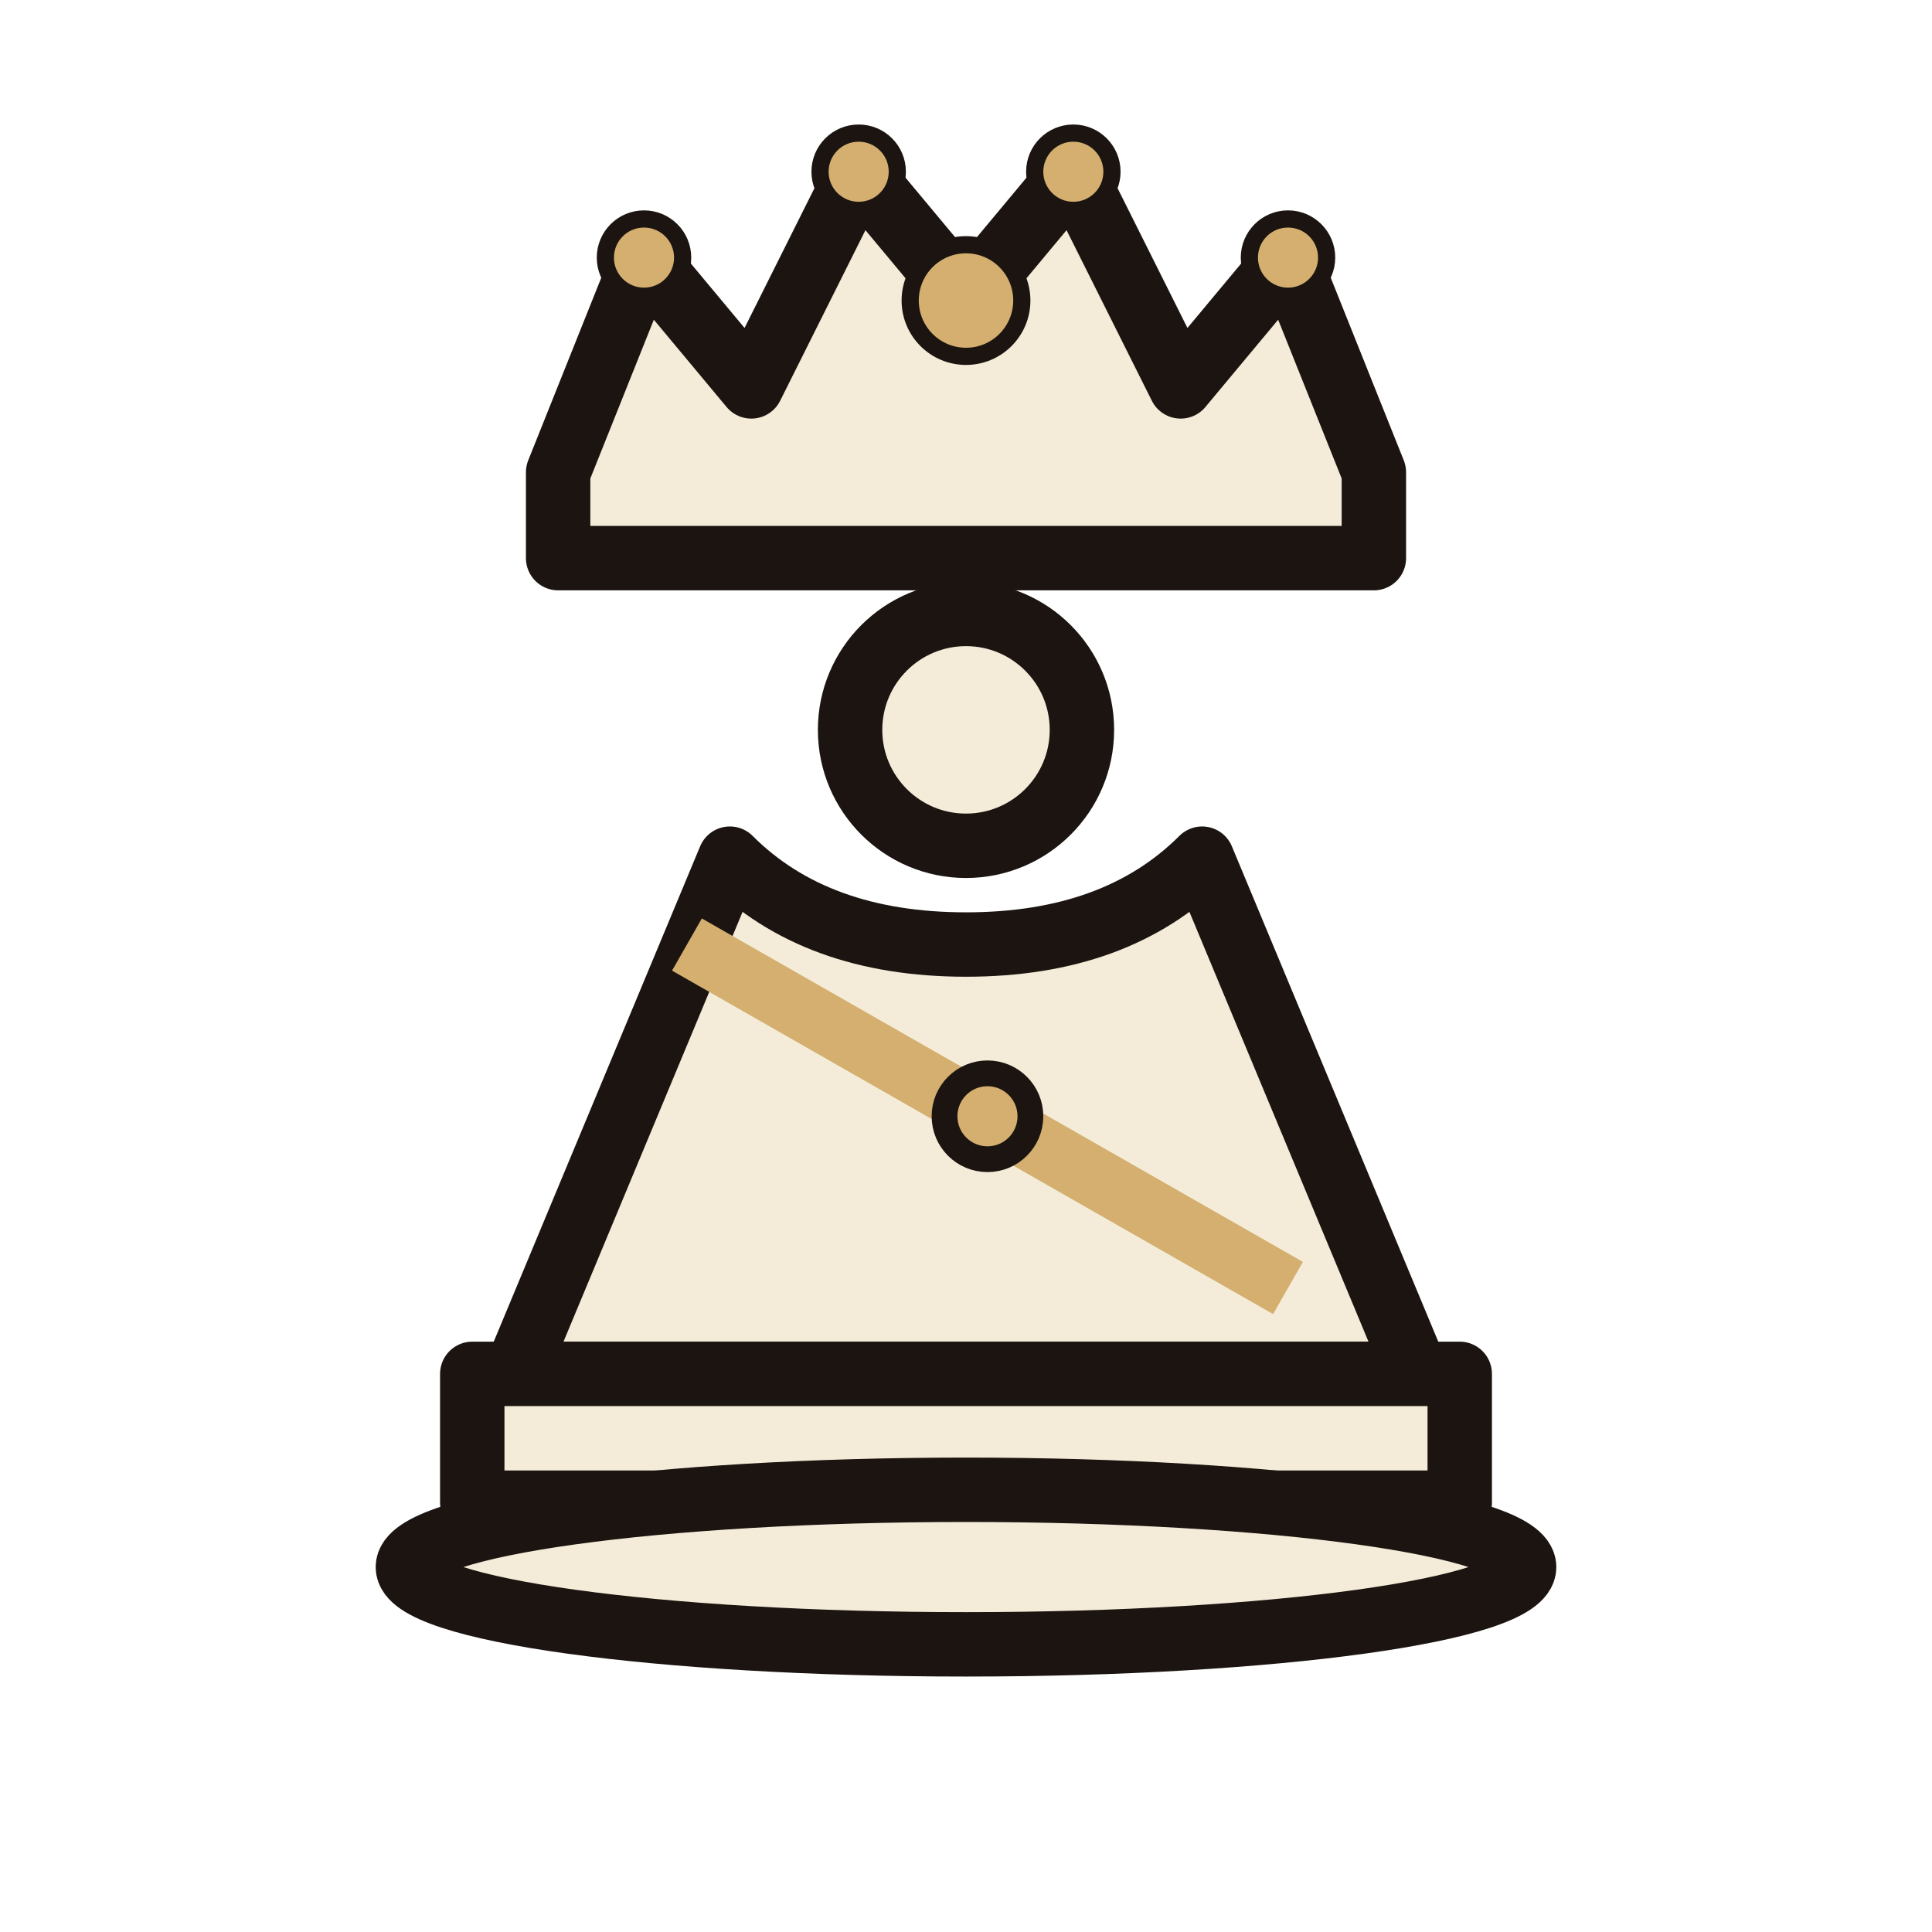
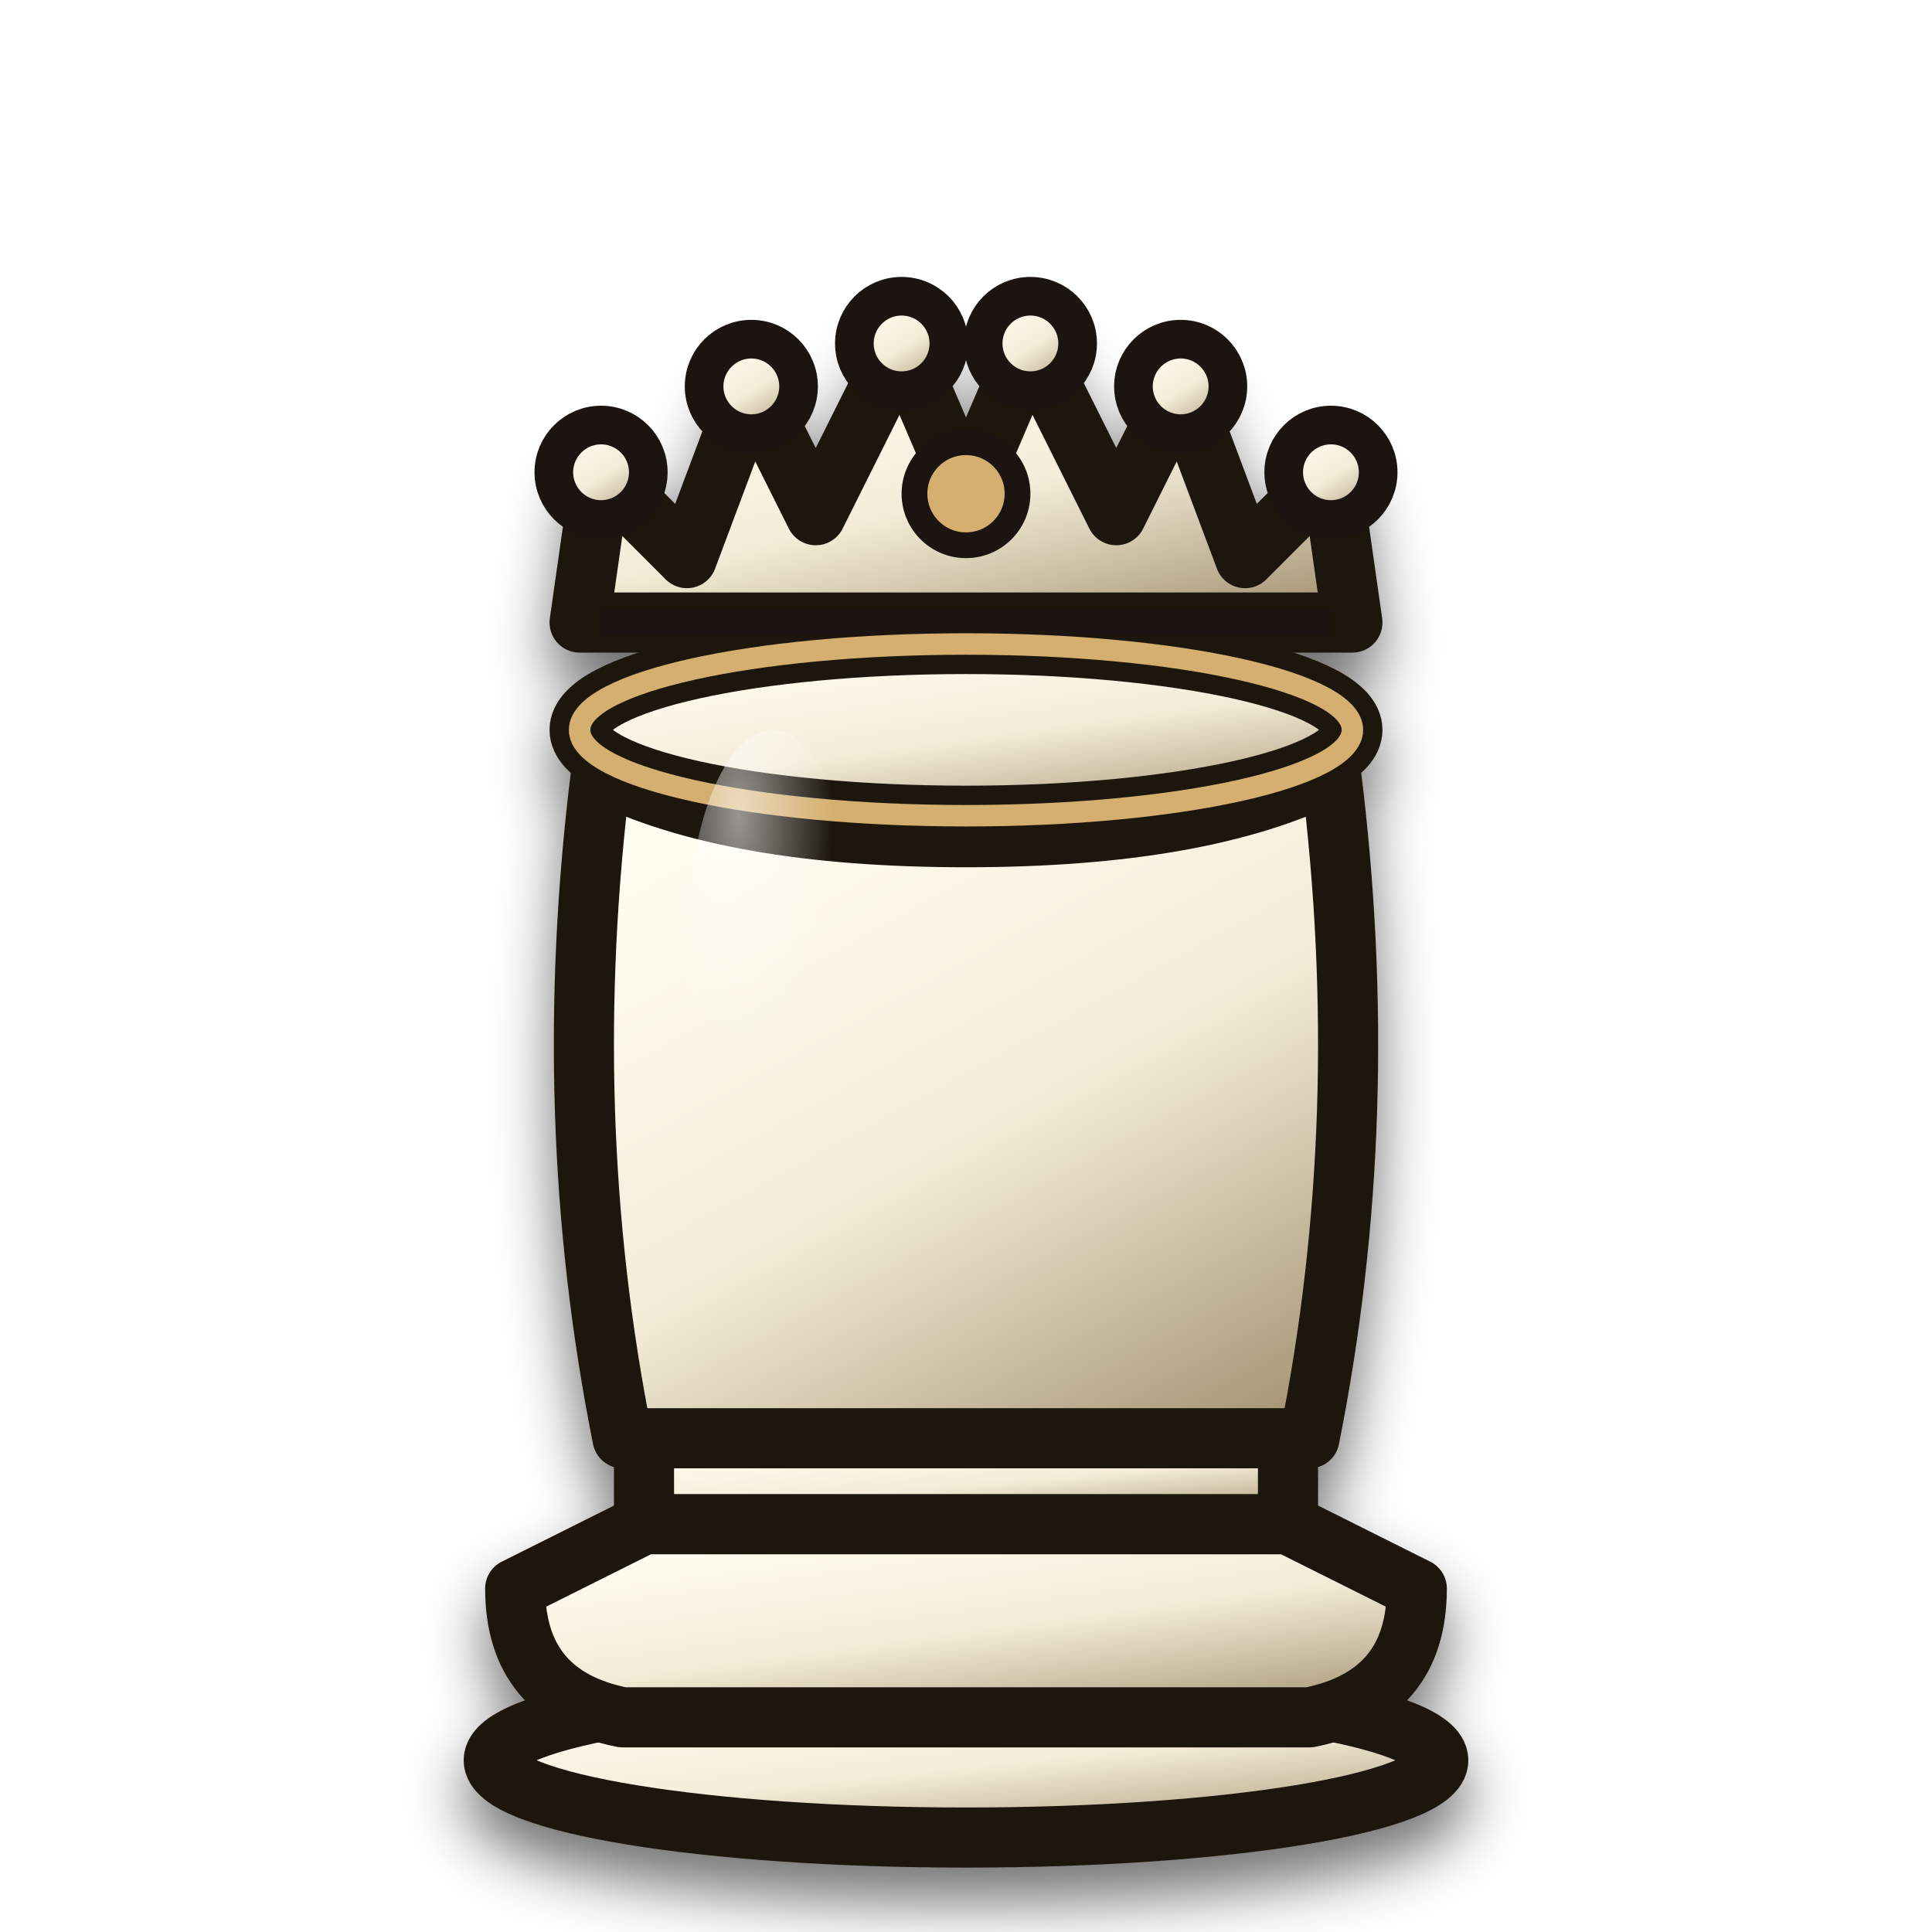
<svg xmlns="http://www.w3.org/2000/svg" viewBox="0 0 45 45">
-   <g fill="#F4ECD8" stroke="#1B1410" stroke-width="1.5" stroke-linejoin="round">
-     <path d="M 13 11 L 15 6 L 17.5 9 L 20 4 L 22.5 7 L 25 4 L 27.5 9 L 30 6 L 32 11 L 32 13 L 13 13 Z" />
-     <circle cx="22.5" cy="17" r="2.7" />
-     <path d="M 17 20 L 12 32 L 33 32 L 28 20 Q 26 22 22.5 22 Q 19 22 17 20 Z" />
-     <rect x="11" y="32" width="23" height="3" />
-     <ellipse cx="22.5" cy="36.5" rx="13" ry="1.8" />
+   <defs>
+     <linearGradient id="b" x1="0.25" y1="0.05" x2="0.85" y2="1">
+       <stop offset="0%" stop-color="#FFFCF0" />
+       <stop offset="50%" stop-color="#F4ECD8" />
+       <stop offset="100%" stop-color="#A89677" />
+     </linearGradient>
+     <radialGradient id="h" cx="0.3" cy="0.2" r="0.55">
+       <stop offset="0%" stop-color="#FFFFFF" stop-opacity="0.55" />
+       <stop offset="100%" stop-color="#FFFFFF" stop-opacity="0" />
+     </radialGradient>
+     <filter id="dr" x="-20%" y="-10%" width="140%" height="130%">
+       <feGaussianBlur in="SourceAlpha" stdDeviation="0.7" />
+       <feOffset dy="0.8" />
+       <feComponentTransfer>
+         <feFuncA type="linear" slope="0.55" />
+       </feComponentTransfer>
+       <feMerge>
+         <feMergeNode />
+         <feMergeNode in="SourceGraphic" />
+       </feMerge>
+     </filter>
+   </defs>
+   <g filter="url(#dr)" stroke="#1B1410" stroke-width="1.4" stroke-linejoin="round" fill="url(#b)">
+     <ellipse cx="22.5" cy="41" rx="11" ry="1.8" />
+     <path d="M 12 37 Q 12 39.5 14.5 40 L 30.5 40 Q 33 39.5 33 37 L 30 35.5 L 15 35.5 Z" />
+     <path d="M 15 33.5 L 30 33.5 L 30 35.5 L 15 35.5 Z" />
+     <path d="M 14 18 Q 13 26 14.5 33.5 L 30.5 33.5 Q 32 26 31 18 Q 28 19.5 22.5 19.5 Q 17 19.5 14 18 Z" />
+     <ellipse cx="22.5" cy="17" rx="9" ry="2" />
+     <path d="M 13.5 14.5 L 14 11 L 16 13 L 17.5 9 L 19 12 L 21 8 L 22.5 11.5 L 24 8 L 26 12 L 27.5 9 L 29 13 L 31 11 L 31.5 14.5 Z" />
  </g>
-   <circle cx="15" cy="6" r="0.9" fill="#D4AF6F" stroke="#1B1410" stroke-width="0.4" />
-   <circle cx="20" cy="4" r="0.9" fill="#D4AF6F" stroke="#1B1410" stroke-width="0.4" />
-   <circle cx="22.5" cy="7" r="1.3" fill="#D4AF6F" stroke="#1B1410" stroke-width="0.4" />
-   <circle cx="25" cy="4" r="0.9" fill="#D4AF6F" stroke="#1B1410" stroke-width="0.4" />
-   <circle cx="30" cy="6" r="0.9" fill="#D4AF6F" stroke="#1B1410" stroke-width="0.4" />
-   <path d="M 16 22 L 30 30" stroke="#D4AF6F" stroke-width="1.4" fill="none" />
-   <circle cx="23" cy="26" r="1" fill="#D4AF6F" stroke="#1B1410" stroke-width="0.6" />
+   <circle cx="14" cy="11" r="1.1" fill="url(#b)" stroke="#1B1410" stroke-width="0.9" />
+   <circle cx="17.5" cy="9" r="1.1" fill="url(#b)" stroke="#1B1410" stroke-width="0.9" />
+   <circle cx="21" cy="8" r="1.1" fill="url(#b)" stroke="#1B1410" stroke-width="0.9" />
+   <circle cx="24" cy="8" r="1.1" fill="url(#b)" stroke="#1B1410" stroke-width="0.9" />
+   <circle cx="27.5" cy="9" r="1.1" fill="url(#b)" stroke="#1B1410" stroke-width="0.9" />
+   <circle cx="31" cy="11" r="1.1" fill="url(#b)" stroke="#1B1410" stroke-width="0.9" />
+   <circle cx="22.5" cy="11.5" r="1.2" fill="#D4AF6F" stroke="#1B1410" stroke-width="0.6" />
+   <line x1="14" y1="14.5" x2="31" y2="14.5" stroke="#1B1410" stroke-width="0.6" />
+   <ellipse cx="22.5" cy="17" rx="9" ry="2" fill="none" stroke="#D4AF6F" stroke-width="0.5" />
+   <ellipse cx="18" cy="22" rx="2" ry="5" fill="url(#h)" />
</svg>
